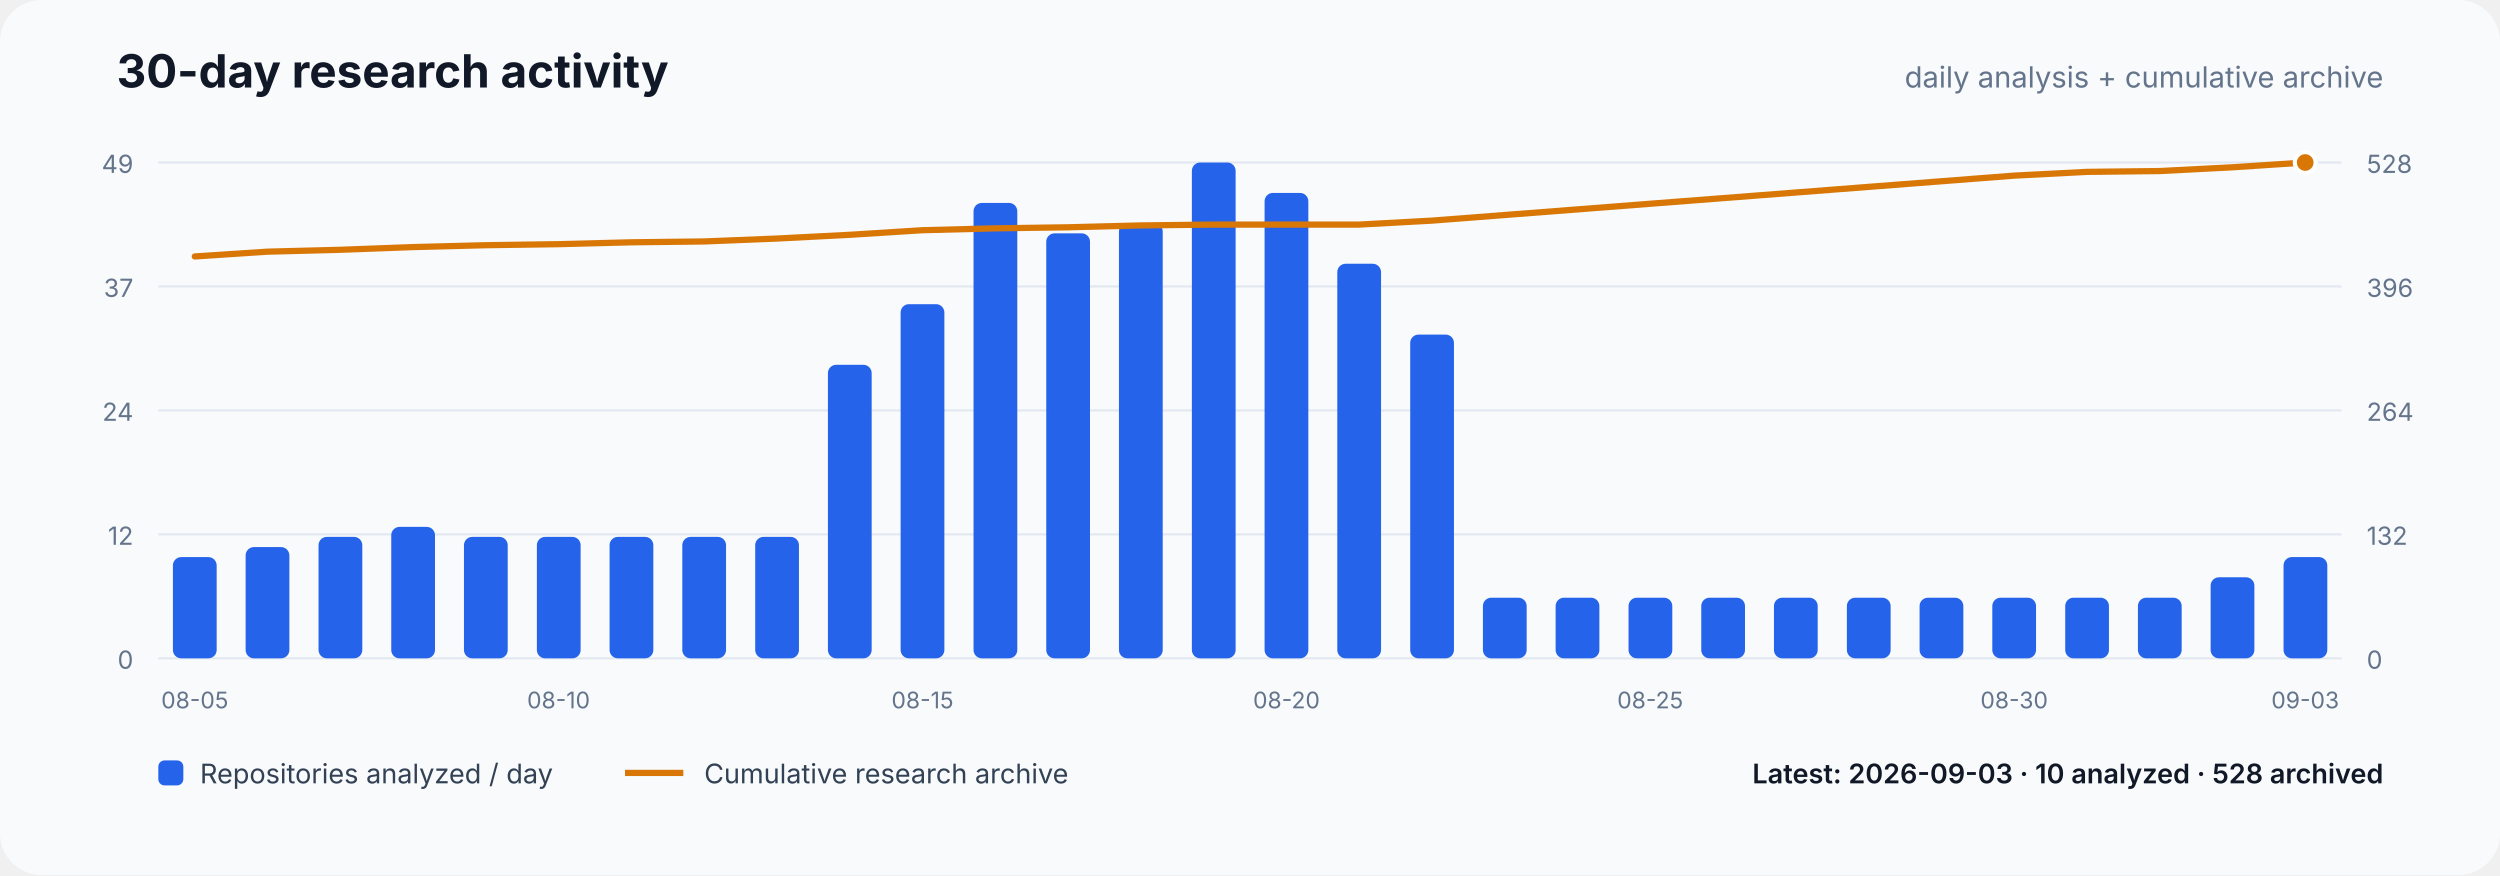
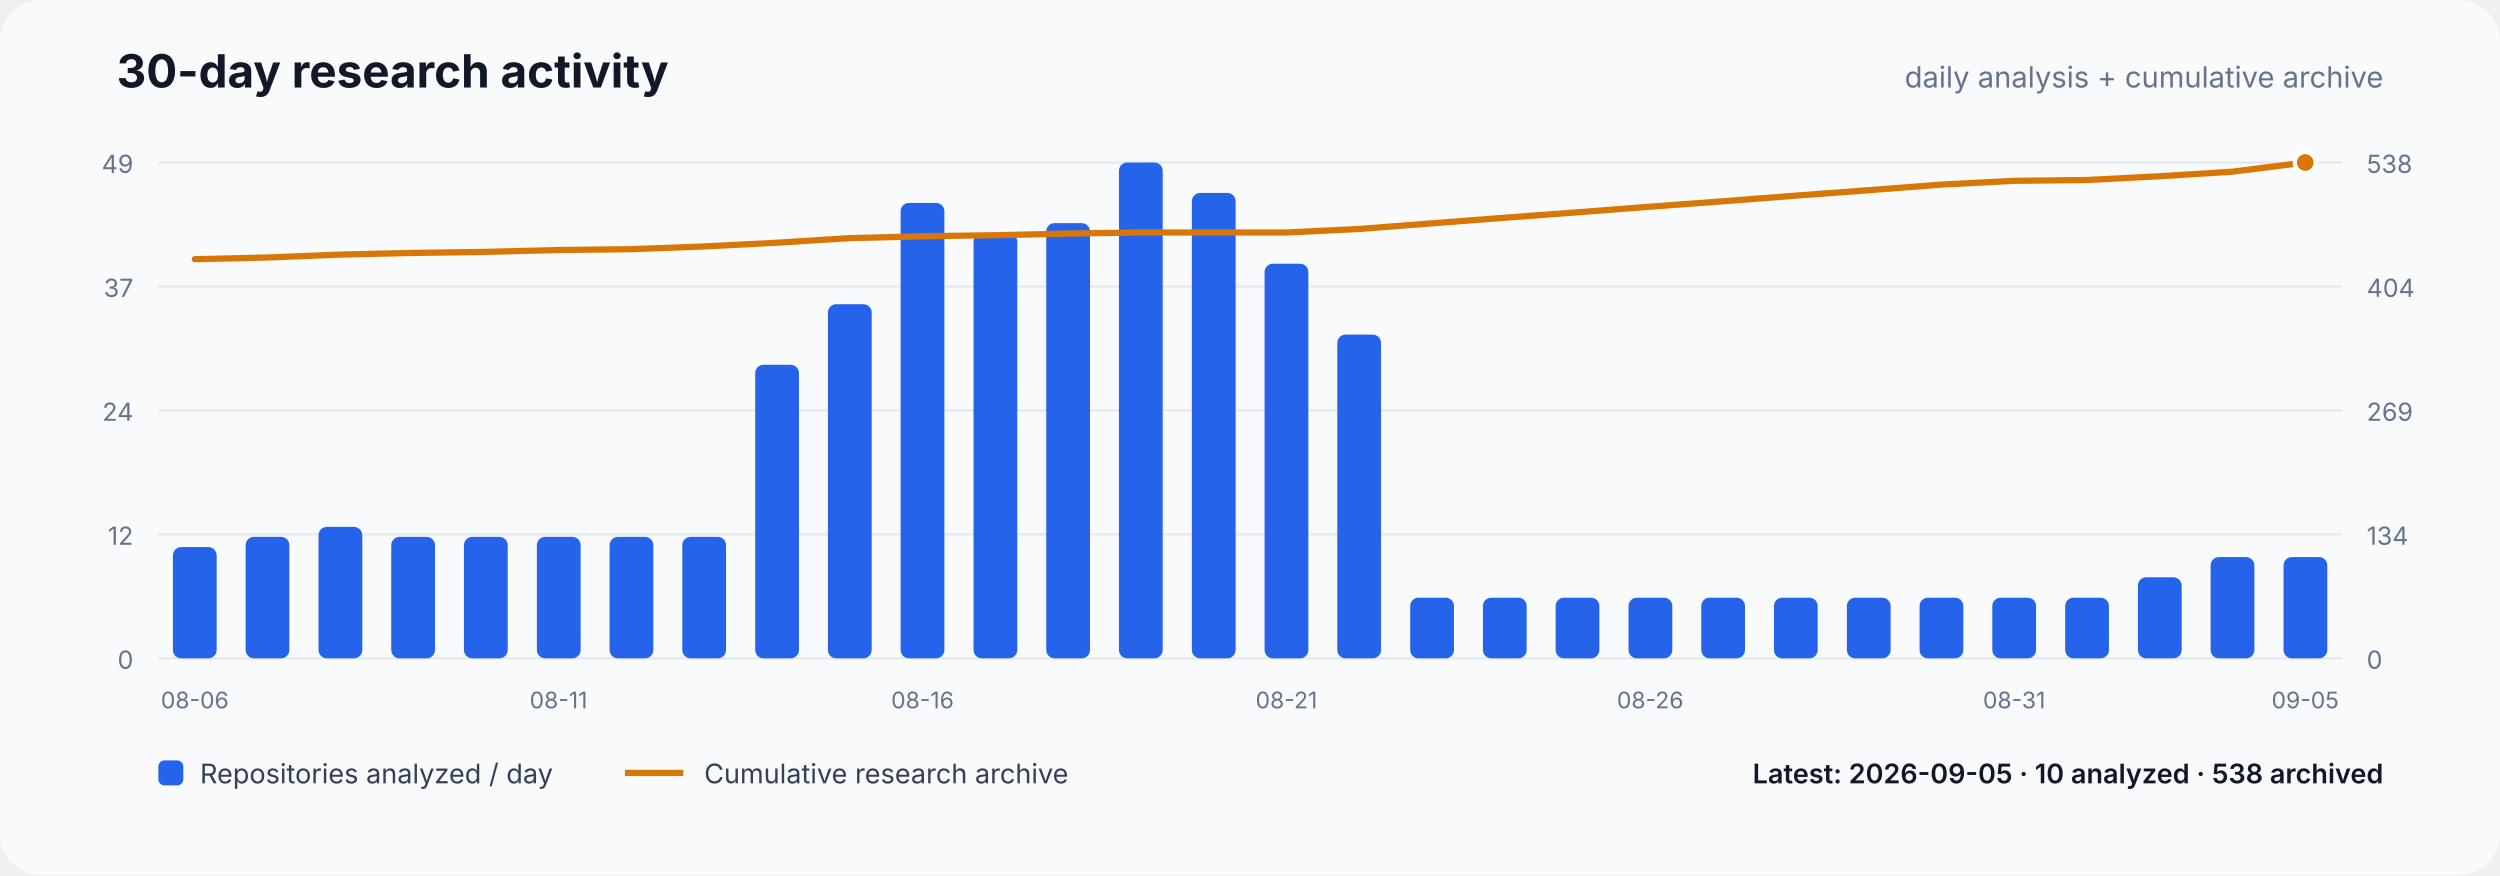
<svg xmlns="http://www.w3.org/2000/svg" width="1200" height="420" viewBox="0 0 1200 420" role="img" aria-labelledby="title desc">
  <rect width="1200" height="420" rx="20" fill="#f8fafc" />
  <text x="56" y="42" font-family="Inter,system-ui,sans-serif" font-size="22" font-weight="700" fill="#111827">30-day research activity</text>
  <text x="1144" y="42" text-anchor="end" font-family="Inter,system-ui,sans-serif" font-size="14" fill="#64748b">daily analysis + cumulative archive</text>
  <line x1="76" y1="316.0" x2="1124" y2="316.0" stroke="#e2e8f0" />
  <text x="64" y="321.0" text-anchor="end" font-family="Inter,system-ui,sans-serif" font-size="12" fill="#64748b">0</text>
  <text x="1136" y="321.0" font-family="Inter,system-ui,sans-serif" font-size="12" fill="#64748b">0</text>
  <line x1="76" y1="256.5" x2="1124" y2="256.5" stroke="#e2e8f0" />
  <text x="64" y="261.5" text-anchor="end" font-family="Inter,system-ui,sans-serif" font-size="12" fill="#64748b">12</text>
-   <text x="1136" y="261.5" font-family="Inter,system-ui,sans-serif" font-size="12" fill="#64748b">132</text>
+   <text x="1136" y="261.5" font-family="Inter,system-ui,sans-serif" font-size="12" fill="#64748b">134</text>
  <line x1="76" y1="197.0" x2="1124" y2="197.0" stroke="#e2e8f0" />
  <text x="64" y="202.0" text-anchor="end" font-family="Inter,system-ui,sans-serif" font-size="12" fill="#64748b">24</text>
-   <text x="1136" y="202.0" font-family="Inter,system-ui,sans-serif" font-size="12" fill="#64748b">264</text>
+   <text x="1136" y="202.0" font-family="Inter,system-ui,sans-serif" font-size="12" fill="#64748b">269</text>
  <line x1="76" y1="137.5" x2="1124" y2="137.5" stroke="#e2e8f0" />
  <text x="64" y="142.5" text-anchor="end" font-family="Inter,system-ui,sans-serif" font-size="12" fill="#64748b">37</text>
-   <text x="1136" y="142.5" font-family="Inter,system-ui,sans-serif" font-size="12" fill="#64748b">396</text>
+   <text x="1136" y="142.5" font-family="Inter,system-ui,sans-serif" font-size="12" fill="#64748b">404</text>
  <line x1="76" y1="78.0" x2="1124" y2="78.0" stroke="#e2e8f0" />
  <text x="64" y="83.0" text-anchor="end" font-family="Inter,system-ui,sans-serif" font-size="12" fill="#64748b">49</text>
-   <text x="1136" y="83.0" font-family="Inter,system-ui,sans-serif" font-size="12" fill="#64748b">528</text>
-   <rect x="83.0" y="267.4" width="21.0" height="48.6" rx="4" fill="#2563eb" />
-   <text x="93.5" y="340" text-anchor="middle" font-family="Inter,system-ui,sans-serif" font-size="11" fill="#64748b">08-05</text>
-   <rect x="117.9" y="262.6" width="21.0" height="53.4" rx="4" fill="#2563eb" />
-   <rect x="152.9" y="257.7" width="21.0" height="58.3" rx="4" fill="#2563eb" />
-   <rect x="187.8" y="252.9" width="21.0" height="63.1" rx="4" fill="#2563eb" />
+   <text x="1136" y="83.0" font-family="Inter,system-ui,sans-serif" font-size="12" fill="#64748b">538</text>
+   <rect x="83.0" y="262.6" width="21.0" height="53.4" rx="4" fill="#2563eb" />
+   <text x="93.5" y="340" text-anchor="middle" font-family="Inter,system-ui,sans-serif" font-size="11" fill="#64748b">08-06</text>
+   <rect x="117.9" y="257.7" width="21.0" height="58.3" rx="4" fill="#2563eb" />
+   <rect x="152.9" y="252.9" width="21.0" height="63.1" rx="4" fill="#2563eb" />
+   <rect x="187.8" y="257.7" width="21.0" height="58.3" rx="4" fill="#2563eb" />
  <rect x="222.7" y="257.7" width="21.0" height="58.3" rx="4" fill="#2563eb" />
  <rect x="257.7" y="257.7" width="21.0" height="58.3" rx="4" fill="#2563eb" />
-   <text x="268.1" y="340" text-anchor="middle" font-family="Inter,system-ui,sans-serif" font-size="11" fill="#64748b">08-10</text>
+   <text x="268.1" y="340" text-anchor="middle" font-family="Inter,system-ui,sans-serif" font-size="11" fill="#64748b">08-11</text>
  <rect x="292.6" y="257.7" width="21.0" height="58.3" rx="4" fill="#2563eb" />
  <rect x="327.5" y="257.7" width="21.0" height="58.3" rx="4" fill="#2563eb" />
-   <rect x="362.5" y="257.7" width="21.0" height="58.3" rx="4" fill="#2563eb" />
-   <rect x="397.4" y="175.1" width="21.0" height="140.9" rx="4" fill="#2563eb" />
-   <rect x="432.3" y="146.0" width="21.0" height="170.0" rx="4" fill="#2563eb" />
-   <text x="442.8" y="340" text-anchor="middle" font-family="Inter,system-ui,sans-serif" font-size="11" fill="#64748b">08-15</text>
-   <rect x="467.3" y="97.4" width="21.0" height="218.6" rx="4" fill="#2563eb" />
-   <rect x="502.2" y="112.0" width="21.0" height="204.0" rx="4" fill="#2563eb" />
-   <rect x="537.1" y="107.1" width="21.0" height="208.9" rx="4" fill="#2563eb" />
-   <rect x="572.1" y="78.0" width="21.0" height="238.0" rx="4" fill="#2563eb" />
-   <rect x="607.0" y="92.6" width="21.0" height="223.4" rx="4" fill="#2563eb" />
-   <text x="617.5" y="340" text-anchor="middle" font-family="Inter,system-ui,sans-serif" font-size="11" fill="#64748b">08-20</text>
-   <rect x="641.9" y="126.6" width="21.0" height="189.4" rx="4" fill="#2563eb" />
-   <rect x="676.9" y="160.6" width="21.0" height="155.4" rx="4" fill="#2563eb" />
+   <rect x="362.5" y="175.1" width="21.0" height="140.9" rx="4" fill="#2563eb" />
+   <rect x="397.4" y="146.0" width="21.0" height="170.0" rx="4" fill="#2563eb" />
+   <rect x="432.3" y="97.4" width="21.0" height="218.6" rx="4" fill="#2563eb" />
+   <text x="442.8" y="340" text-anchor="middle" font-family="Inter,system-ui,sans-serif" font-size="11" fill="#64748b">08-16</text>
+   <rect x="467.3" y="112.0" width="21.0" height="204.0" rx="4" fill="#2563eb" />
+   <rect x="502.2" y="107.1" width="21.0" height="208.9" rx="4" fill="#2563eb" />
+   <rect x="537.1" y="78.0" width="21.0" height="238.0" rx="4" fill="#2563eb" />
+   <rect x="572.1" y="92.6" width="21.0" height="223.4" rx="4" fill="#2563eb" />
+   <rect x="607.0" y="126.6" width="21.0" height="189.4" rx="4" fill="#2563eb" />
+   <text x="617.5" y="340" text-anchor="middle" font-family="Inter,system-ui,sans-serif" font-size="11" fill="#64748b">08-21</text>
+   <rect x="641.9" y="160.6" width="21.0" height="155.4" rx="4" fill="#2563eb" />
+   <rect x="676.9" y="286.9" width="21.0" height="29.1" rx="4" fill="#2563eb" />
  <rect x="711.8" y="286.9" width="21.0" height="29.1" rx="4" fill="#2563eb" />
  <rect x="746.7" y="286.9" width="21.0" height="29.1" rx="4" fill="#2563eb" />
  <rect x="781.7" y="286.9" width="21.0" height="29.1" rx="4" fill="#2563eb" />
-   <text x="792.1" y="340" text-anchor="middle" font-family="Inter,system-ui,sans-serif" font-size="11" fill="#64748b">08-25</text>
+   <text x="792.1" y="340" text-anchor="middle" font-family="Inter,system-ui,sans-serif" font-size="11" fill="#64748b">08-26</text>
  <rect x="816.6" y="286.9" width="21.0" height="29.1" rx="4" fill="#2563eb" />
  <rect x="851.5" y="286.9" width="21.0" height="29.1" rx="4" fill="#2563eb" />
  <rect x="886.5" y="286.9" width="21.0" height="29.1" rx="4" fill="#2563eb" />
  <rect x="921.4" y="286.9" width="21.0" height="29.1" rx="4" fill="#2563eb" />
  <rect x="956.3" y="286.9" width="21.0" height="29.1" rx="4" fill="#2563eb" />
-   <text x="966.8" y="340" text-anchor="middle" font-family="Inter,system-ui,sans-serif" font-size="11" fill="#64748b">08-30</text>
+   <text x="966.8" y="340" text-anchor="middle" font-family="Inter,system-ui,sans-serif" font-size="11" fill="#64748b">08-31</text>
  <rect x="991.3" y="286.9" width="21.0" height="29.1" rx="4" fill="#2563eb" />
-   <rect x="1026.2" y="286.9" width="21.0" height="29.1" rx="4" fill="#2563eb" />
-   <rect x="1061.1" y="277.1" width="21.0" height="38.9" rx="4" fill="#2563eb" />
+   <rect x="1026.2" y="277.1" width="21.0" height="38.9" rx="4" fill="#2563eb" />
+   <rect x="1061.1" y="267.4" width="21.0" height="48.6" rx="4" fill="#2563eb" />
  <rect x="1096.1" y="267.4" width="21.0" height="48.6" rx="4" fill="#2563eb" />
-   <text x="1106.5" y="340" text-anchor="middle" font-family="Inter,system-ui,sans-serif" font-size="11" fill="#64748b">09-03</text>
-   <polyline points="93.5,123.1 128.4,120.8 163.3,119.9 198.3,118.6 233.2,117.7 268.1,117.2 303.1,116.3 338.0,115.9 372.9,114.5 407.9,112.7 442.8,110.5 477.7,109.6 512.7,109.1 547.6,108.2 582.5,107.8 617.5,107.8 652.4,107.8 687.3,105.9 722.3,103.2 757.2,100.5 792.1,97.8 827.1,95.1 862.0,92.4 896.9,89.7 931.9,87.0 966.8,84.3 1001.7,82.5 1036.7,82.1 1071.6,80.3 1106.5,78.0" fill="none" stroke="#d97706" stroke-width="3" stroke-linejoin="round" stroke-linecap="round" />
+   <text x="1106.5" y="340" text-anchor="middle" font-family="Inter,system-ui,sans-serif" font-size="11" fill="#64748b">09-05</text>
+   <polyline points="93.5,124.4 128.4,123.6 163.3,122.2 198.3,121.4 233.2,120.9 268.1,120.0 303.1,119.6 338.0,118.3 372.9,116.5 407.9,114.3 442.8,113.4 477.7,112.9 512.7,112.1 547.6,111.6 582.5,111.6 617.5,111.6 652.4,109.9 687.3,107.2 722.3,104.5 757.2,101.9 792.1,99.2 827.1,96.6 862.0,93.9 896.9,91.3 931.9,88.6 966.8,86.8 1001.7,86.4 1036.7,84.6 1071.6,82.4 1106.5,78.0" fill="none" stroke="#d97706" stroke-width="3" stroke-linejoin="round" stroke-linecap="round" />
  <circle cx="1106.5" cy="78.0" r="5" fill="#d97706" stroke="#fff" stroke-width="2" />
  <rect x="76" y="365" width="12" height="12" rx="3" fill="#2563eb" />
  <text x="96" y="376" font-family="Inter,system-ui,sans-serif" font-size="13" fill="#334155">Repositories analyzed / day</text>
  <line x1="300" y1="371" x2="328" y2="371" stroke="#d97706" stroke-width="3" />
  <text x="338" y="376" font-family="Inter,system-ui,sans-serif" font-size="13" fill="#334155">Cumulative research archive</text>
-   <text x="1144" y="376" text-anchor="end" font-family="Inter,system-ui,sans-serif" font-size="13" font-weight="600" fill="#111827">Latest: 2026-09-03 · 10 analyzed · 528 archived</text>
+   <text x="1144" y="376" text-anchor="end" font-family="Inter,system-ui,sans-serif" font-size="13" font-weight="600" fill="#111827">Latest: 2026-09-05 · 10 analyzed · 538 archived</text>
</svg>
